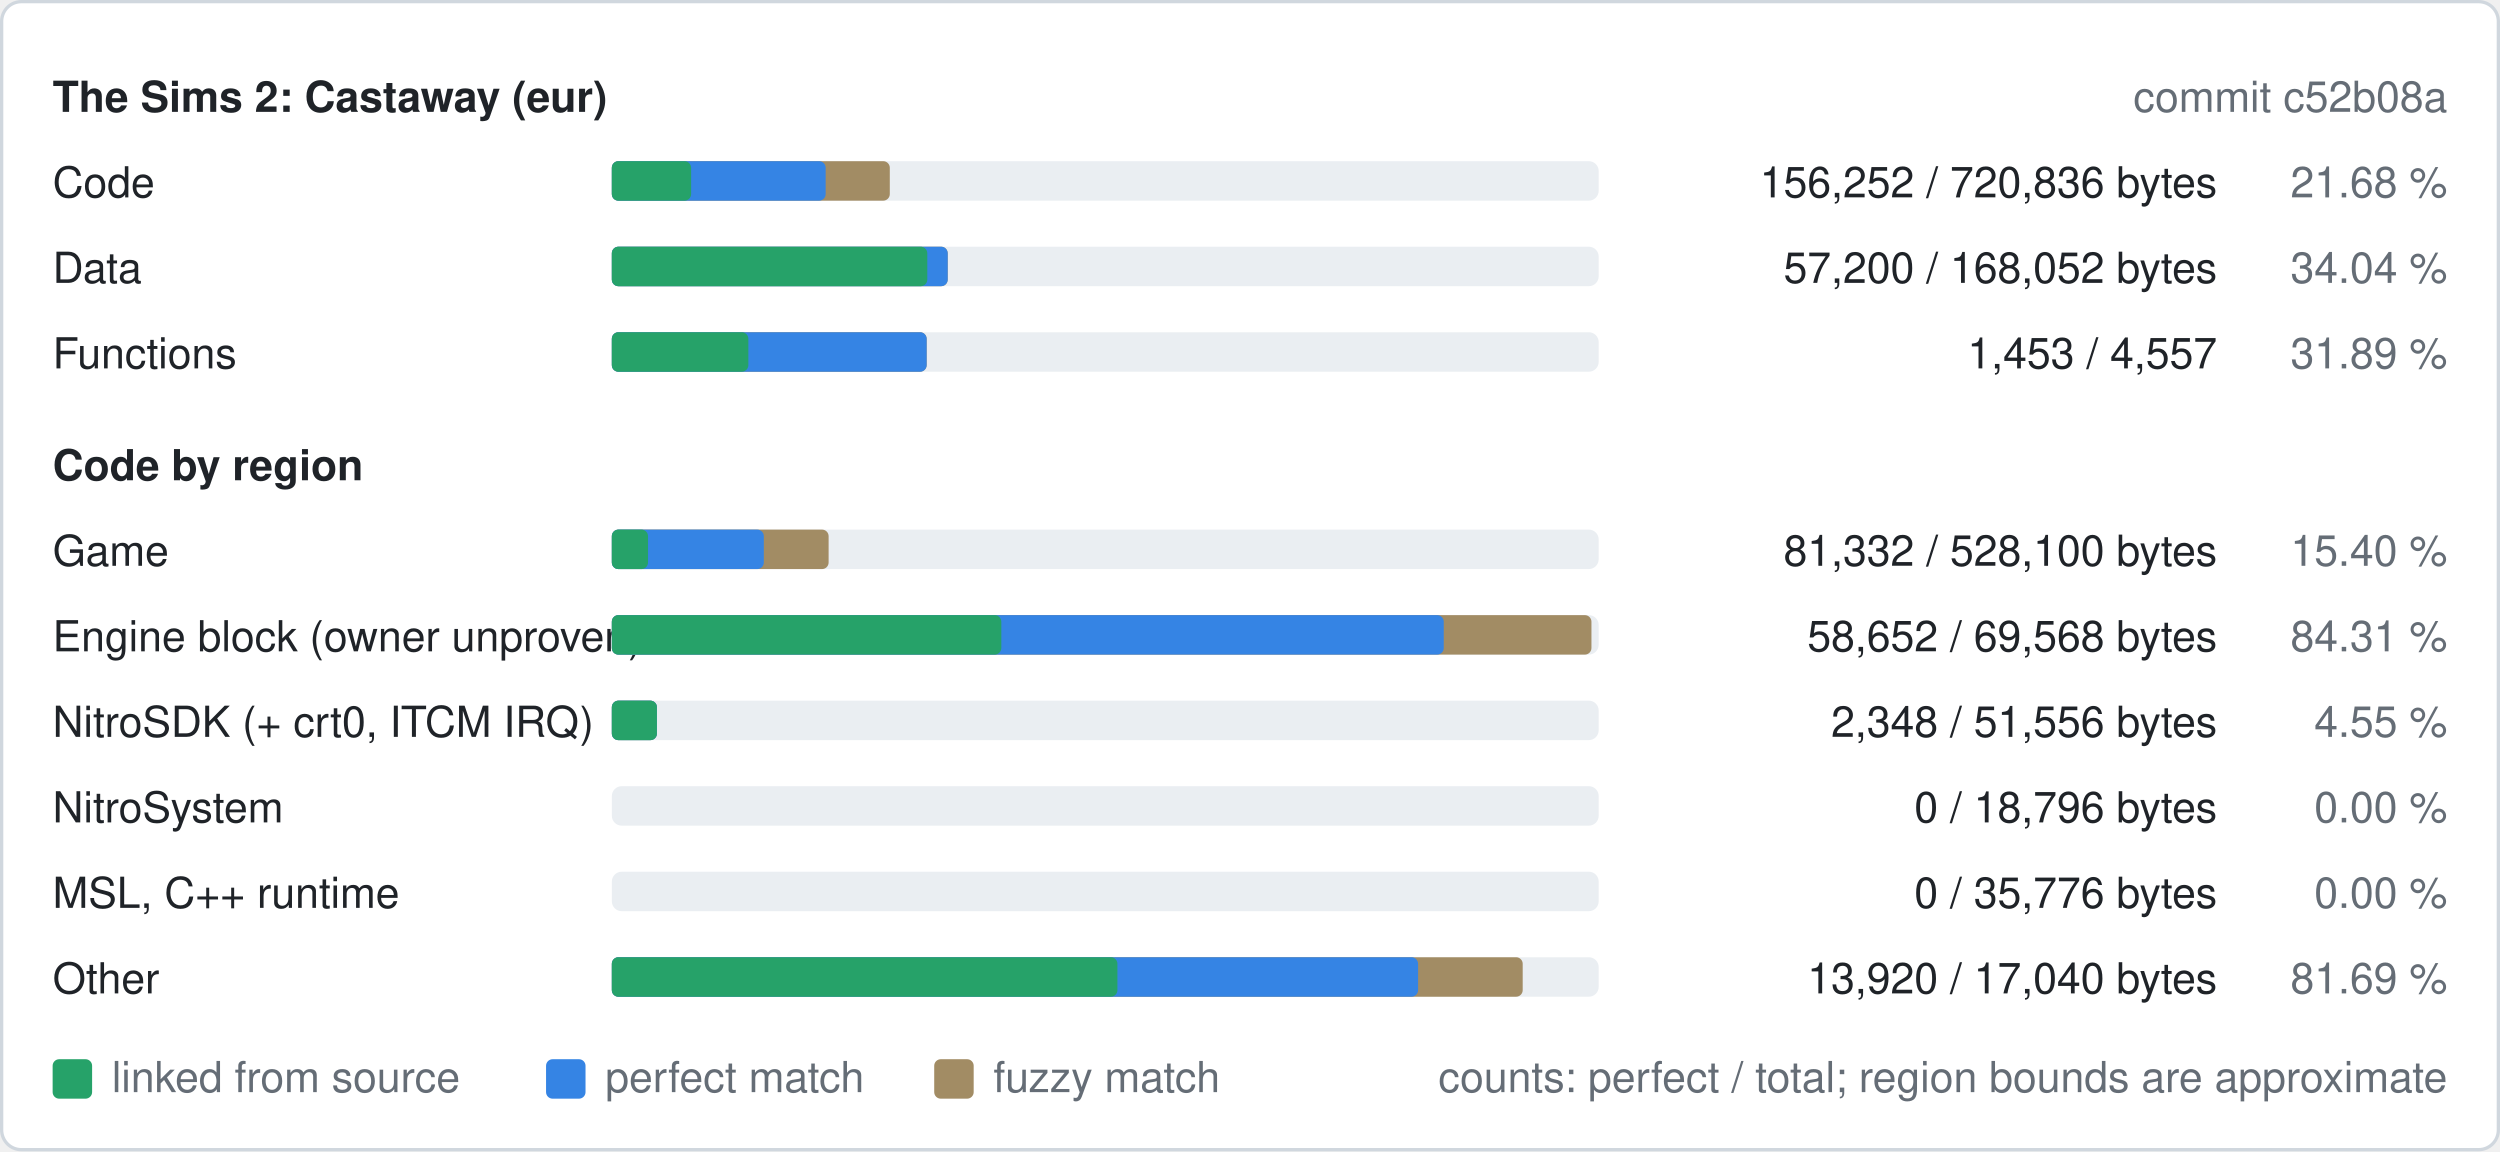
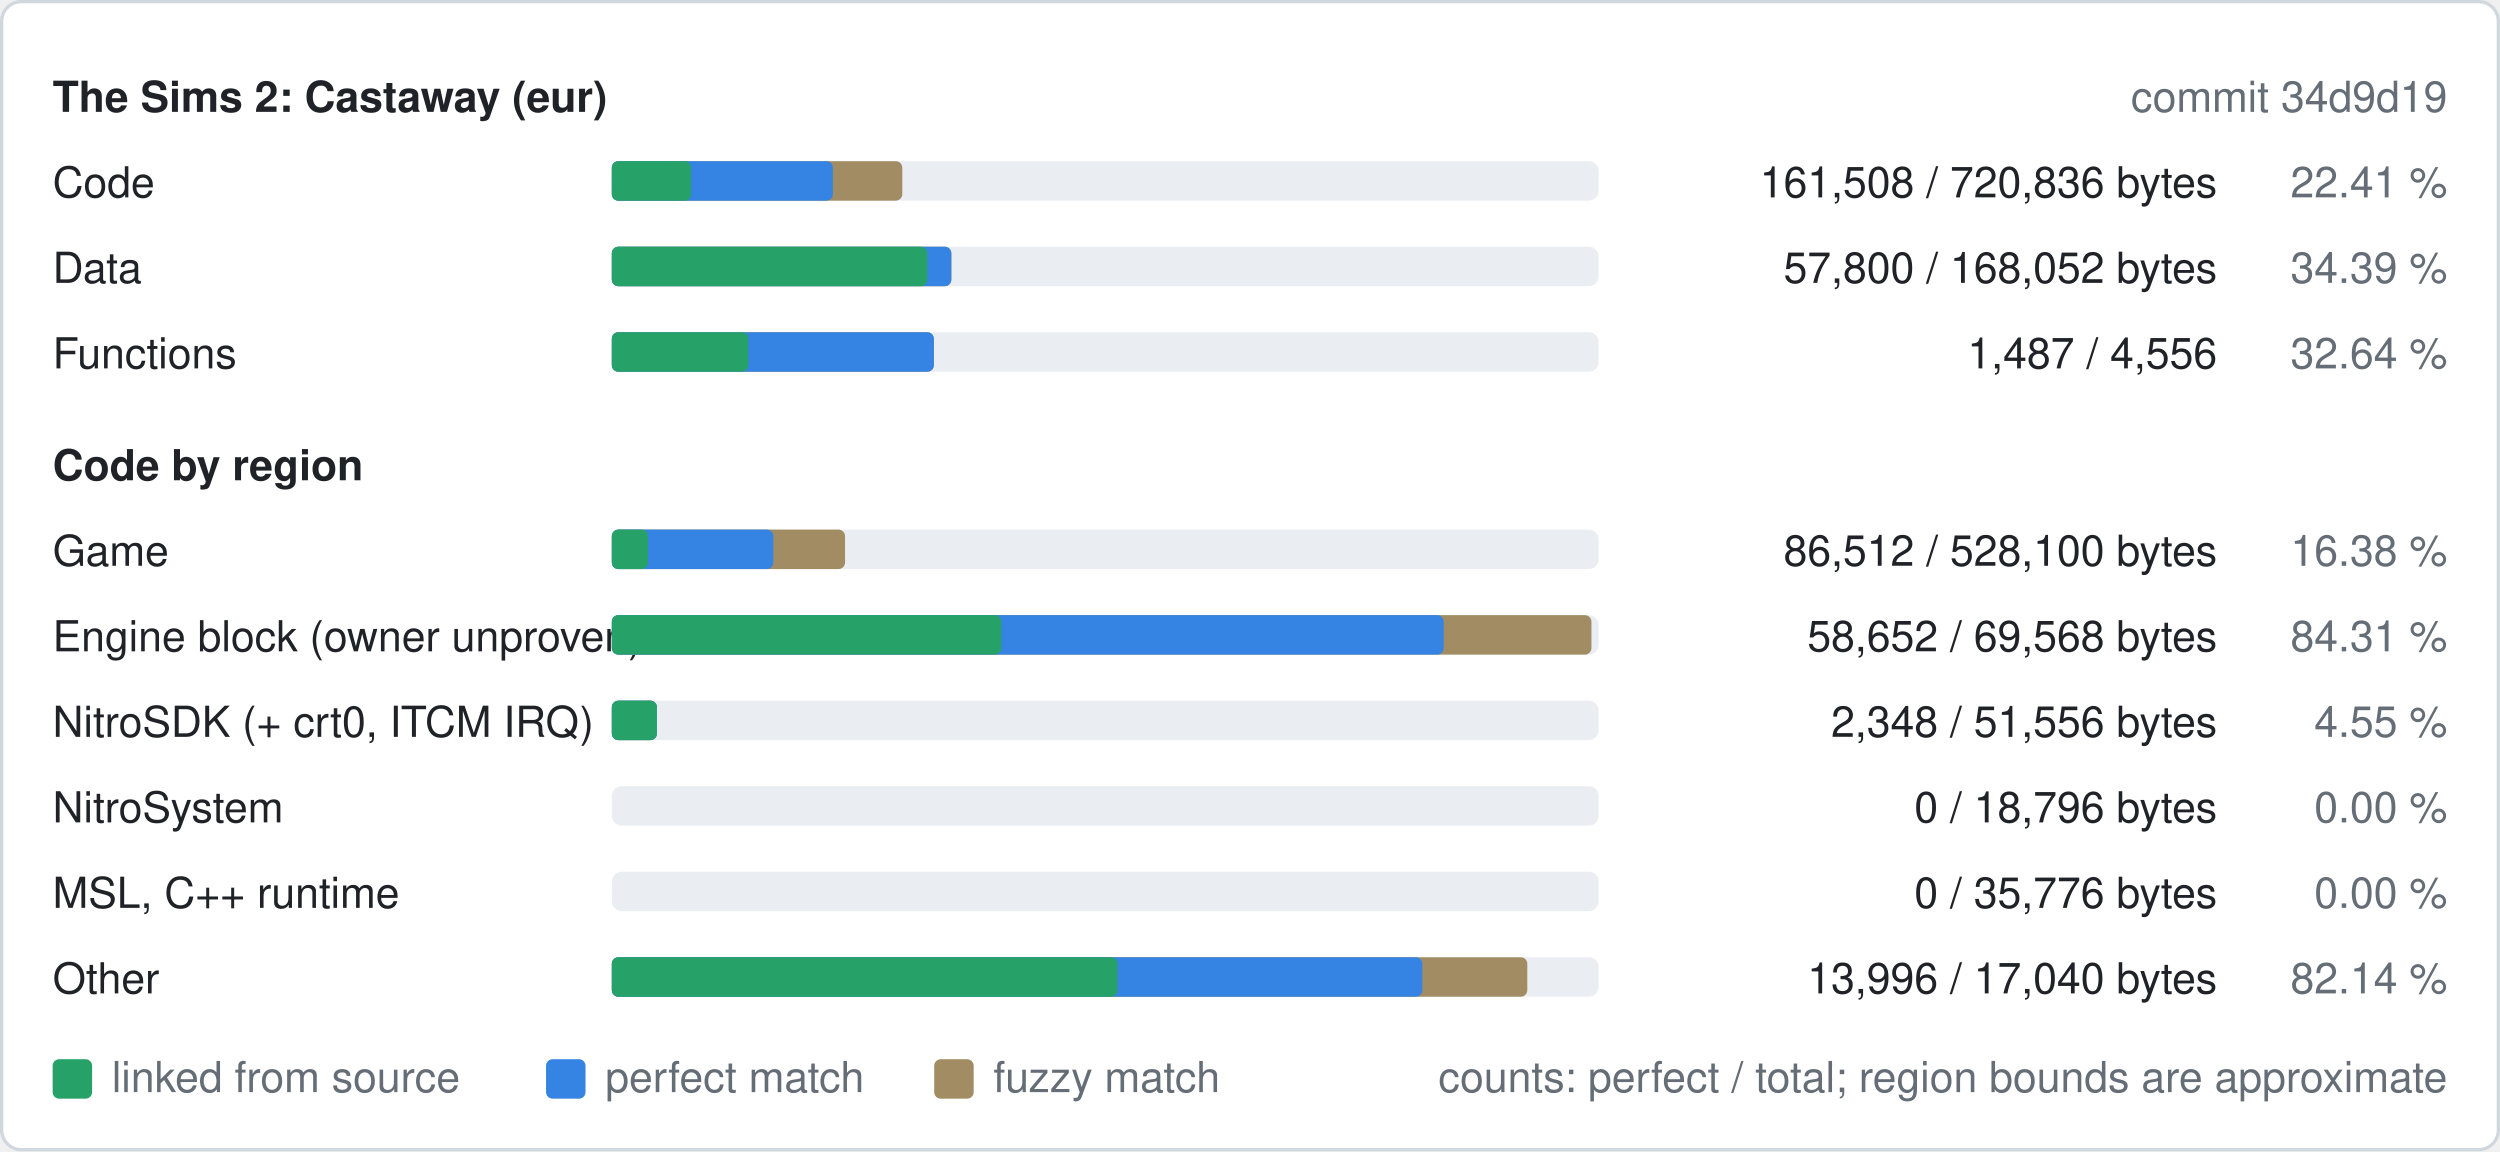
<svg xmlns="http://www.w3.org/2000/svg" width="760" height="350" viewBox="0 0 760 350" role="img" aria-label="Decompilation progress of eur">
  <style>
text{font-family:-apple-system,BlinkMacSystemFont,"Segoe UI",Helvetica,Arial,sans-serif;font-size:13px}
.b{font-weight:600}
.bg{fill:#ffffff;stroke:#d0d7de}.t{fill:#1f2328}.m{fill:#656d76}.track{fill:#eaeef2}.fuzzy{fill:#a28c64}.perfect{fill:#3584e4}.linked{fill:#26a269}
@media (prefers-color-scheme: dark){.bg{fill:#0d1117;stroke:#30363d}.t{fill:#e6edf3}.m{fill:#8d96a0}.track{fill:#21262d}.fuzzy{fill:#a28c64}.perfect{fill:#3584e4}.linked{fill:#2ec27e}}
</style>
  <rect class="bg" x="0.5" y="0.5" width="759" height="349" rx="6" />
  <text class="t b" x="16" y="34">The Sims 2: Castaway (eur)</text>
-   <text class="m" x="744" y="34" text-anchor="end">commit c52b08a</text>
+   <text class="m" x="744" y="34" text-anchor="end">commit 34d9d19</text>
  <text class="t" x="16" y="60">Code</text>
  <rect class="track" x="186" y="49" width="300" height="12" rx="3" />
-   <rect class="fuzzy" x="186" y="49" width="84.5" height="12" rx="2" />
-   <rect class="perfect" x="186" y="49" width="65.0" height="12" rx="2" />
+   <rect class="fuzzy" x="186" y="49" width="88.3" height="12" rx="2" />
+   <rect class="perfect" x="186" y="49" width="67.2" height="12" rx="2" />
  <rect class="linked" x="186" y="49" width="24.1" height="12" rx="2" />
-   <text class="t" x="674" y="60" text-anchor="end">156,252 / 720,836 bytes</text>
-   <text class="m" x="744" y="60" text-anchor="end">21.68 %</text>
+   <text class="t" x="674" y="60" text-anchor="end">161,508 / 720,836 bytes</text>
+   <text class="m" x="744" y="60" text-anchor="end">22.41 %</text>
  <text class="t" x="16" y="86">Data</text>
  <rect class="track" x="186" y="75" width="300" height="12" rx="3" />
-   <rect class="fuzzy" x="186" y="75" width="102.1" height="12" rx="2" />
-   <rect class="perfect" x="186" y="75" width="102.1" height="12" rx="2" />
+   <rect class="fuzzy" x="186" y="75" width="103.2" height="12" rx="2" />
+   <rect class="perfect" x="186" y="75" width="103.2" height="12" rx="2" />
  <rect class="linked" x="186" y="75" width="95.9" height="12" rx="2" />
-   <text class="t" x="674" y="86" text-anchor="end">57,200 / 168,052 bytes</text>
-   <text class="m" x="744" y="86" text-anchor="end">34.04 %</text>
+   <text class="t" x="674" y="86" text-anchor="end">57,800 / 168,052 bytes</text>
+   <text class="m" x="744" y="86" text-anchor="end">34.39 %</text>
  <text class="t" x="16" y="112">Functions</text>
  <rect class="track" x="186" y="101" width="300" height="12" rx="3" />
-   <rect class="fuzzy" x="186" y="101" width="95.7" height="12" rx="2" />
-   <rect class="perfect" x="186" y="101" width="95.7" height="12" rx="2" />
+   <rect class="fuzzy" x="186" y="101" width="97.9" height="12" rx="2" />
+   <rect class="perfect" x="186" y="101" width="97.9" height="12" rx="2" />
  <rect class="linked" x="186" y="101" width="41.5" height="12" rx="2" />
-   <text class="t" x="674" y="112" text-anchor="end">1,453 / 4,557</text>
-   <text class="m" x="744" y="112" text-anchor="end">31.89 %</text>
+   <text class="t" x="674" y="112" text-anchor="end">1,487 / 4,556</text>
+   <text class="m" x="744" y="112" text-anchor="end">32.64 %</text>
  <text class="t b" x="16" y="146">Code by region</text>
  <text class="t" x="16" y="172">Game</text>
  <rect class="track" x="186" y="161" width="300" height="12" rx="3" />
-   <rect class="fuzzy" x="186" y="161" width="65.9" height="12" rx="2" />
-   <rect class="perfect" x="186" y="161" width="46.2" height="12" rx="2" />
+   <rect class="fuzzy" x="186" y="161" width="70.9" height="12" rx="2" />
+   <rect class="perfect" x="186" y="161" width="49.1" height="12" rx="2" />
  <rect class="linked" x="186" y="161" width="11.0" height="12" rx="2" />
-   <text class="t" x="674" y="172" text-anchor="end">81,332 / 528,100 bytes</text>
-   <text class="m" x="744" y="172" text-anchor="end">15.40 %</text>
+   <text class="t" x="674" y="172" text-anchor="end">86,512 / 528,100 bytes</text>
+   <text class="m" x="744" y="172" text-anchor="end">16.38 %</text>
  <text class="t" x="16" y="198">Engine block (owner unproven)</text>
  <rect class="track" x="186" y="187" width="300" height="12" rx="3" />
  <rect class="fuzzy" x="186" y="187" width="297.8" height="12" rx="2" />
  <rect class="perfect" x="186" y="187" width="252.9" height="12" rx="2" />
  <rect class="linked" x="186" y="187" width="118.4" height="12" rx="2" />
  <text class="t" x="674" y="198" text-anchor="end">58,652 / 69,568 bytes</text>
  <text class="m" x="744" y="198" text-anchor="end">84.31 %</text>
  <text class="t" x="16" y="224">NitroSDK (+ crt0, ITCM IRQ)</text>
  <rect class="track" x="186" y="213" width="300" height="12" rx="3" />
  <rect class="fuzzy" x="186" y="213" width="13.7" height="12" rx="2" />
  <rect class="perfect" x="186" y="213" width="13.7" height="12" rx="2" />
  <rect class="linked" x="186" y="213" width="13.7" height="12" rx="2" />
  <text class="t" x="674" y="224" text-anchor="end">2,348 / 51,556 bytes</text>
  <text class="m" x="744" y="224" text-anchor="end">4.55 %</text>
  <text class="t" x="16" y="250">NitroSystem</text>
  <rect class="track" x="186" y="239" width="300" height="12" rx="3" />
  <text class="t" x="674" y="250" text-anchor="end">0 / 18,796 bytes</text>
  <text class="m" x="744" y="250" text-anchor="end">0.00 %</text>
  <text class="t" x="16" y="276">MSL, C++ runtime</text>
  <rect class="track" x="186" y="265" width="300" height="12" rx="3" />
  <text class="t" x="674" y="276" text-anchor="end">0 / 35,776 bytes</text>
  <text class="m" x="744" y="276" text-anchor="end">0.00 %</text>
  <text class="t" x="16" y="302">Other</text>
  <rect class="track" x="186" y="291" width="300" height="12" rx="3" />
-   <rect class="fuzzy" x="186" y="291" width="276.9" height="12" rx="2" />
-   <rect class="perfect" x="186" y="291" width="245.1" height="12" rx="2" />
+   <rect class="fuzzy" x="186" y="291" width="278.3" height="12" rx="2" />
+   <rect class="perfect" x="186" y="291" width="246.4" height="12" rx="2" />
  <rect class="linked" x="186" y="291" width="153.7" height="12" rx="2" />
-   <text class="t" x="674" y="302" text-anchor="end">13,920 / 17,040 bytes</text>
-   <text class="m" x="744" y="302" text-anchor="end">81.69 %</text>
+   <text class="t" x="674" y="302" text-anchor="end">13,996 / 17,040 bytes</text>
+   <text class="m" x="744" y="302" text-anchor="end">82.14 %</text>
  <rect class="linked" x="16" y="322" width="12" height="12" rx="2" />
  <text class="m" x="34" y="332">linked from source</text>
  <rect class="perfect" x="166" y="322" width="12" height="12" rx="2" />
  <text class="m" x="184" y="332">perfect match</text>
  <rect class="fuzzy" x="284" y="322" width="12" height="12" rx="2" />
  <text class="m" x="302" y="332">fuzzy match</text>
  <text class="m" x="744" y="332" text-anchor="end">counts: perfect / total; region bounds are approximate</text>
</svg>
